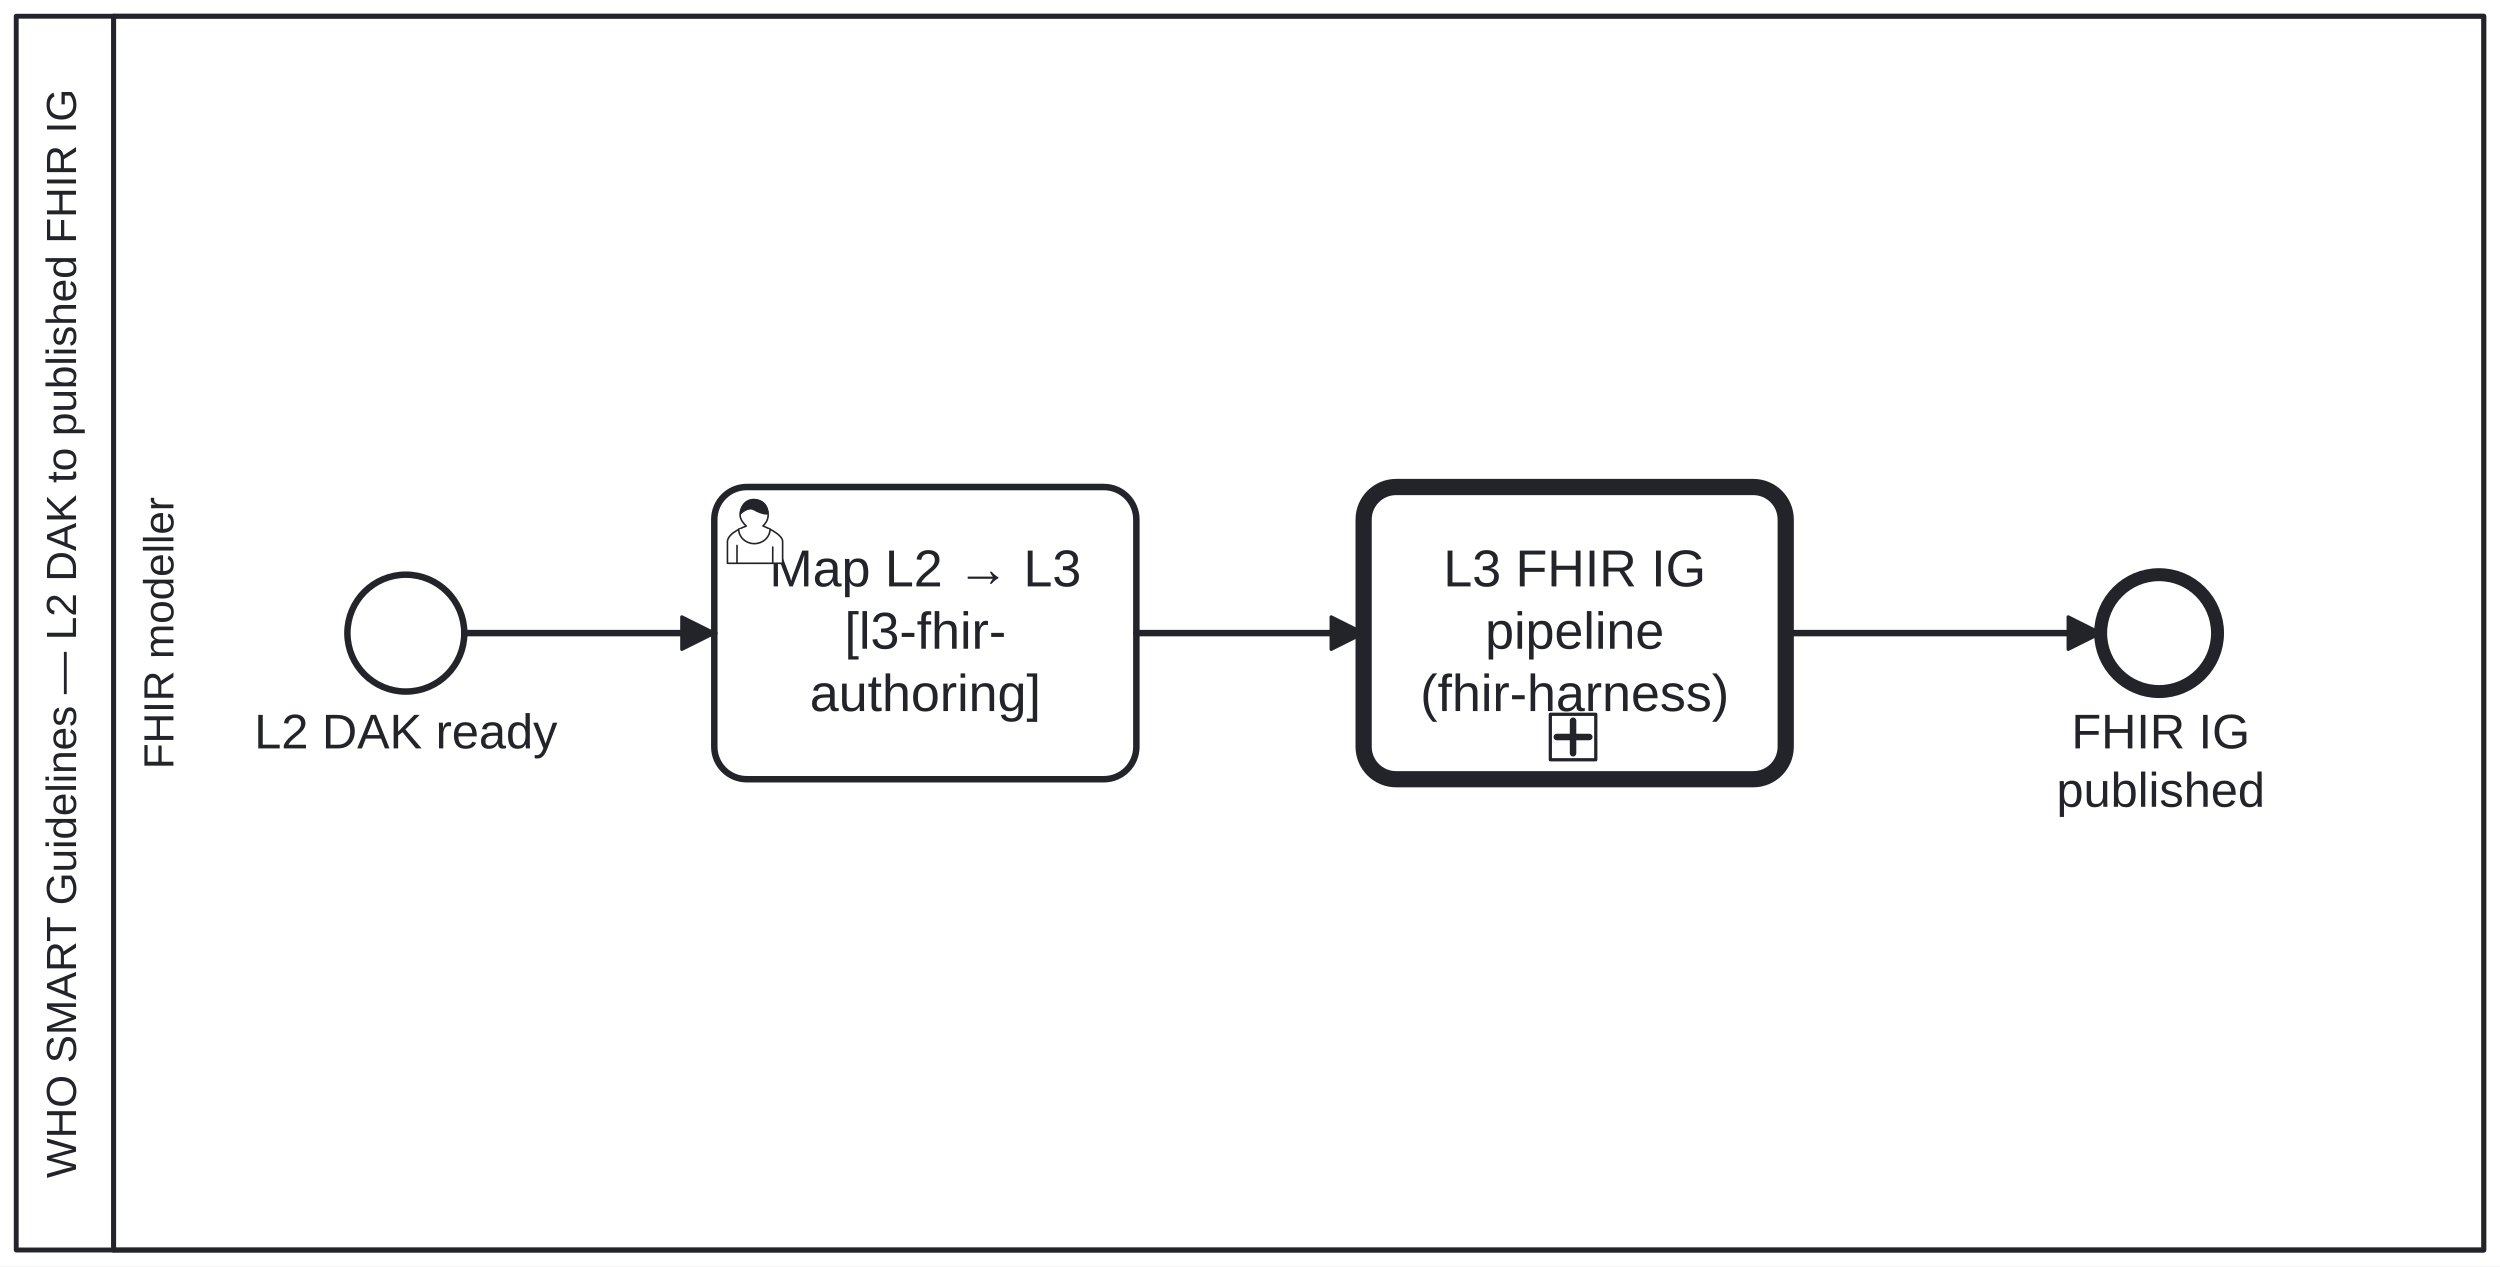
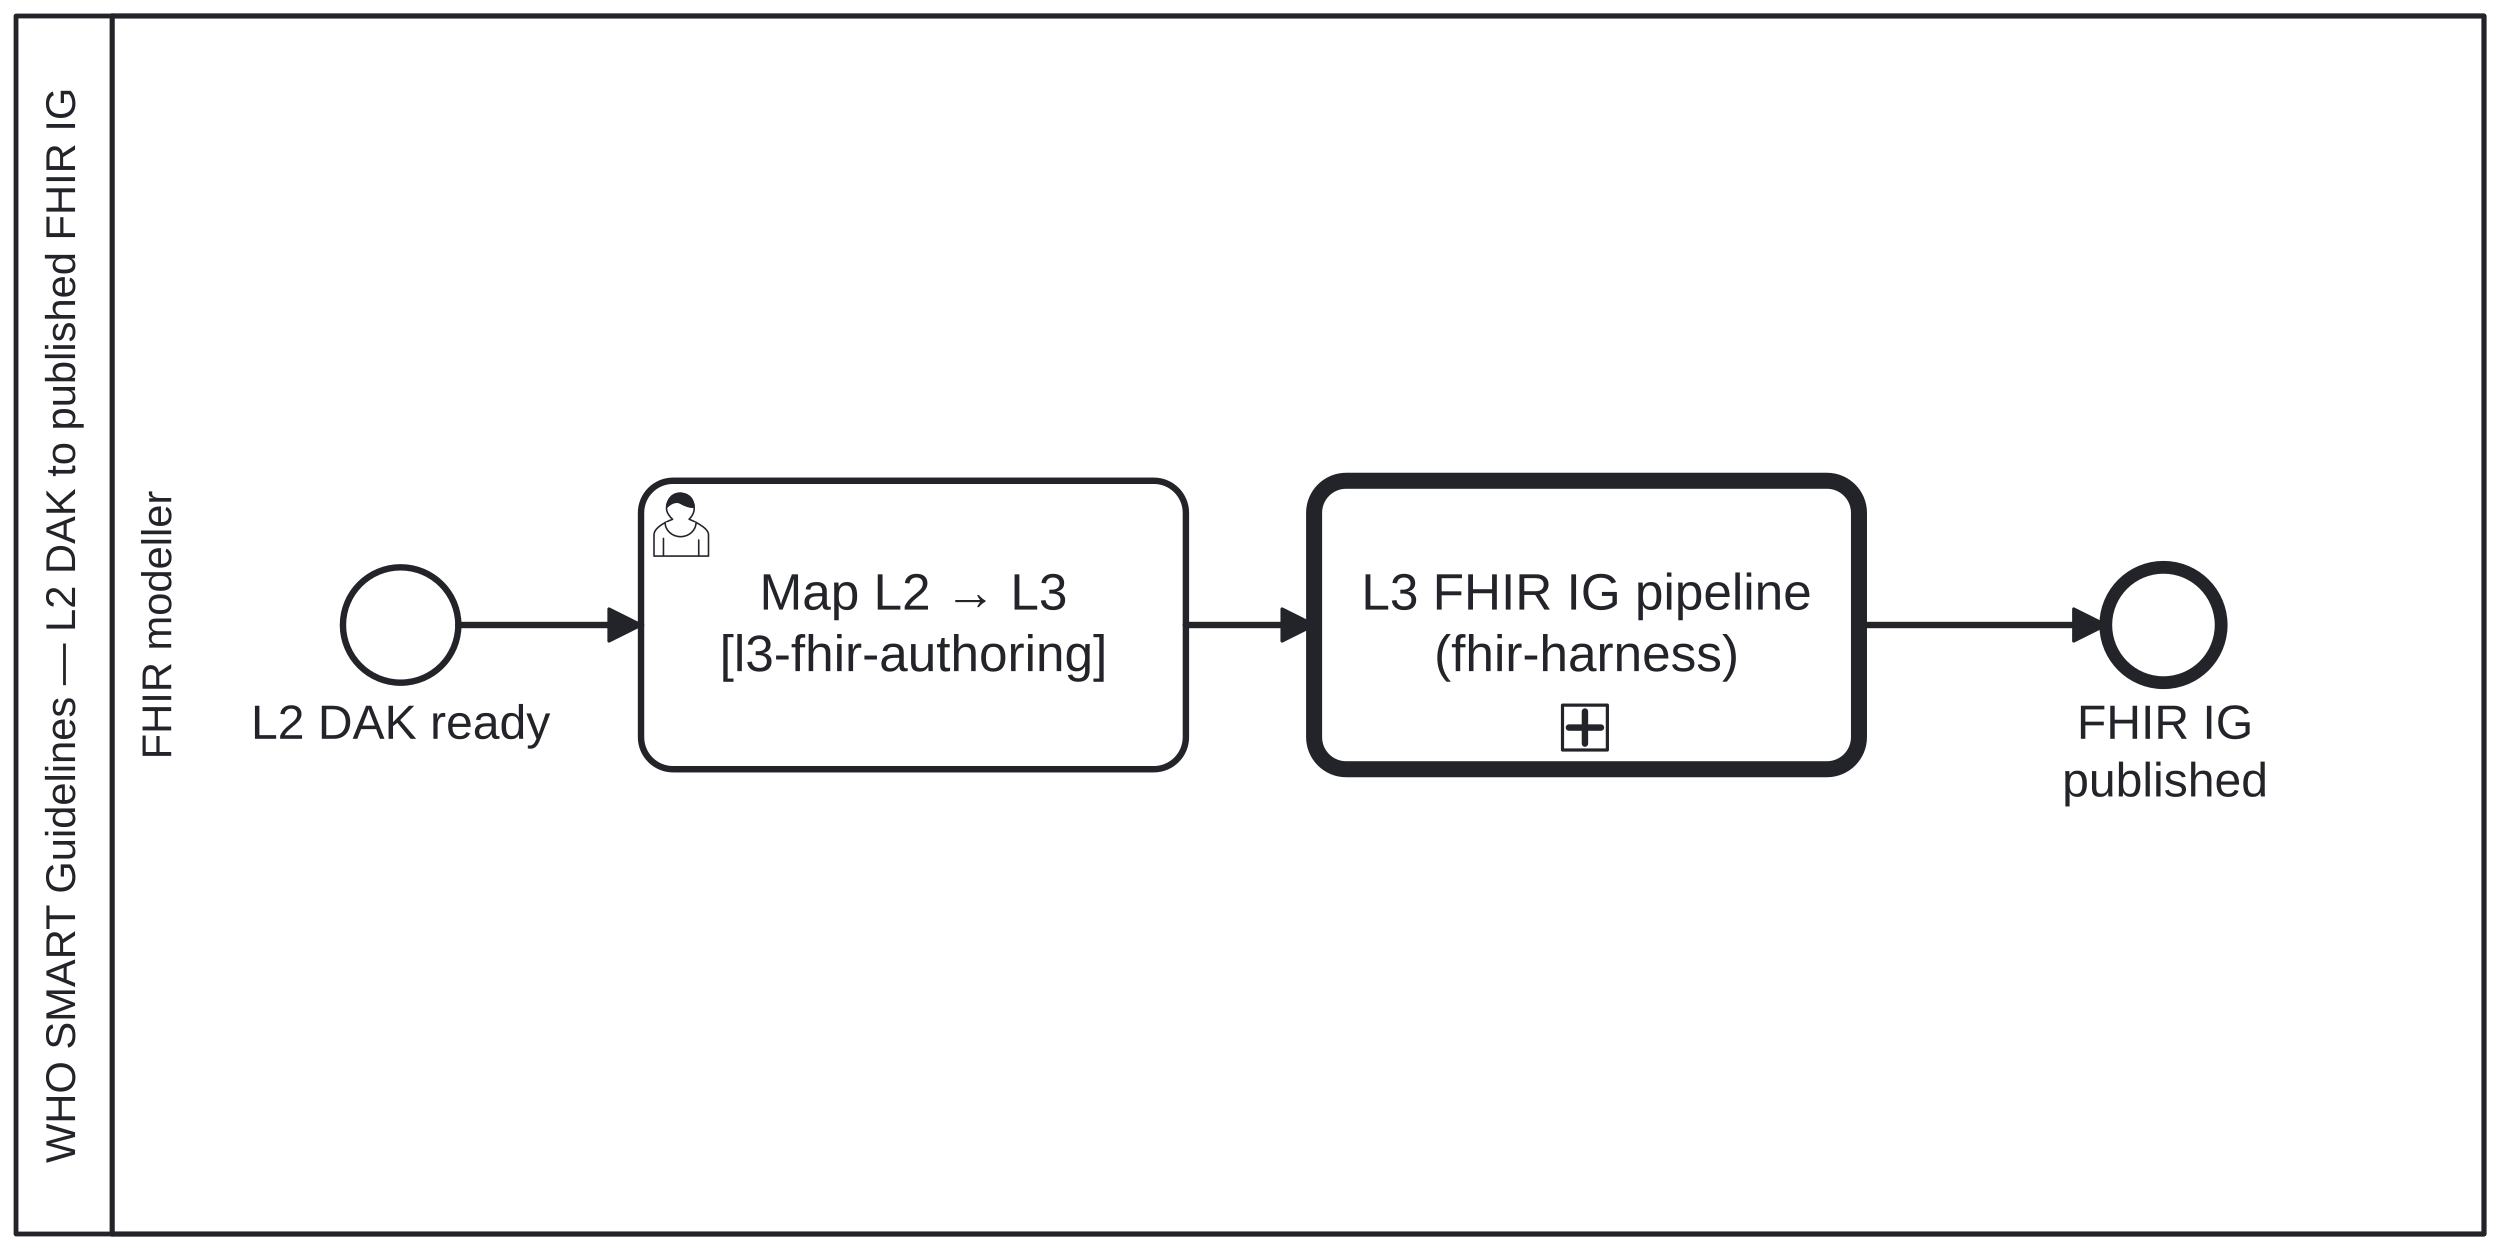
- <svg xmlns="http://www.w3.org/2000/svg" width="100%" style="max-width:100%;height:auto" viewBox="155 75 770 390" version="1.1">
-   <rect x="155" y="75" width="770" height="390" fill="#ffffff" />
+ <svg xmlns="http://www.w3.org/2000/svg" width="100%" style="max-width:100%;height:auto" viewBox="155 75 780 390" version="1.1">
+   <rect x="155" y="75" width="780" height="390" fill="#ffffff" />
  <g class="djs-group">
    <g class="djs-element djs-shape" data-element-id="Participant_DakL3Ig" style="display: block;" transform="matrix(1 0 0 1 160 80)">
      <g class="djs-visual">
-         <rect x="0" y="0" width="760" height="380" rx="0" ry="0" style="stroke-linecap: round; stroke-linejoin: round; stroke: rgb(34, 36, 42); stroke-width: 1.5px; fill: white; fill-opacity: 0.95;" />
+         <rect x="0" y="0" width="770" height="380" rx="0" ry="0" style="stroke-linecap: round; stroke-linejoin: round; stroke: rgb(34, 36, 42); stroke-width: 1.5px; fill: white; fill-opacity: 0.95;" />
        <path style="fill: none; stroke-linecap: round; stroke-linejoin: round; stroke: rgb(34, 36, 42); stroke-width: 1.5px;" d="M30,0L30,380" />
        <text lineHeight="1.05" class="djs-label" transform="matrix(-1.83697e-16 -1 1 -1.83697e-16 0 380)" style="font-family: Arial, sans-serif; font-size: 13px; font-weight: normal; fill: rgb(34, 36, 42);">
          <tspan x="22.146" y="18.413">WHO SMART Guidelines — L2 DAK to published FHIR IG</tspan>
        </text>
      </g>
-       <rect class="djs-hit djs-hit-all" x="0" y="0" width="760" height="380" style="fill: none; stroke-opacity: 0; stroke: white; stroke-width: 15px;" />
+       <rect class="djs-hit djs-hit-all" x="0" y="0" width="770" height="380" style="fill: none; stroke-opacity: 0; stroke: white; stroke-width: 15px;" />
    </g>
    <g class="djs-children">
      <g class="djs-group">
        <g class="djs-element djs-shape" data-element-id="Lane_Modeller" style="display: block;" transform="matrix(1 0 0 1 190 80)">
          <g class="djs-visual">
-             <rect x="0" y="0" width="730" height="380" rx="0" ry="0" style="stroke-linecap: round; stroke-linejoin: round; stroke: rgb(34, 36, 42); stroke-width: 1.5px; fill: white; fill-opacity: 0.25;" />
+             <rect x="0" y="0" width="740" height="380" rx="0" ry="0" style="stroke-linecap: round; stroke-linejoin: round; stroke: rgb(34, 36, 42); stroke-width: 1.5px; fill: white; fill-opacity: 0.25;" />
            <text lineHeight="1.05" class="djs-label" transform="matrix(-1.83697e-16 -1 1 -1.83697e-16 0 380)" style="font-family: Arial, sans-serif; font-size: 13px; font-weight: normal; fill: rgb(34, 36, 42);">
              <tspan x="148.102" y="18.413">FHIR modeller</tspan>
            </text>
          </g>
-           <rect class="djs-hit djs-hit-all" x="0" y="0" width="730" height="380" style="fill: none; stroke-opacity: 0; stroke: white; stroke-width: 15px;" />
+           <rect class="djs-hit djs-hit-all" x="0" y="0" width="740" height="380" style="fill: none; stroke-opacity: 0; stroke: white; stroke-width: 15px;" />
        </g>
      </g>
      <g class="djs-group">
        <g class="djs-element djs-shape" data-element-id="StartEvent_L2Ready" style="display: block;" transform="matrix(1 0 0 1 262 252)">
          <g class="djs-visual">
            <circle cx="18" cy="18" r="18" style="stroke-linecap: round; stroke-linejoin: round; stroke: rgb(34, 36, 42); stroke-width: 2px; fill: white; fill-opacity: 0.95;" />
          </g>
          <rect class="djs-hit djs-hit-all" x="0" y="0" width="36" height="36" style="fill: none; stroke-opacity: 0; stroke: white; stroke-width: 15px;" />
        </g>
      </g>
      <g class="djs-group">
        <g class="djs-element djs-shape" data-element-id="StartEvent_L2Ready_label" style="display: block;" transform="matrix(1 0 0 1 233 292)">
          <g class="djs-visual">
            <text lineHeight="1.2" class="djs-label" style="font-family: Arial, sans-serif; font-size: 15px; font-weight: normal; fill: rgb(34, 36, 42);">
              <tspan x="0.308" y="13.5">L2 DAK ready</tspan>
            </text>
          </g>
          <rect class="djs-hit djs-hit-all" x="0" y="0" width="94" height="18" style="fill: none; stroke-opacity: 0; stroke: white; stroke-width: 15px;" />
        </g>
      </g>
      <g class="djs-group">
-         <g class="djs-element djs-shape" data-element-id="Task_MapL2" style="display: block;" transform="matrix(1 0 0 1 375 225)">
+         <g class="djs-element djs-shape" data-element-id="Task_MapL2" style="display: block;" transform="matrix(1 0 0 1 355 225)">
          <g class="djs-visual">
-             <rect x="0" y="0" width="130" height="90" rx="10" ry="10" style="stroke-linecap: round; stroke-linejoin: round; stroke: rgb(34, 36, 42); stroke-width: 2px; fill: white; fill-opacity: 0.95;" />
+             <rect x="0" y="0" width="170" height="90" rx="10" ry="10" style="stroke-linecap: round; stroke-linejoin: round; stroke: rgb(34, 36, 42); stroke-width: 2px; fill: white; fill-opacity: 0.95;" />
            <text lineHeight="1.2" class="djs-label" style="font-family: Arial, sans-serif; font-size: 16px; font-weight: normal; fill: rgb(34, 36, 42);">
-               <tspan x="16.973" y="30.6">Map L2 → L3</tspan>
-               <tspan x="40.109" y="49.8">[l3-fhir-</tspan>
-               <tspan x="29.418" y="69">authoring]</tspan>
+               <tspan x="36.973" y="40.2">Map L2 → L3</tspan>
+               <tspan x="24.527" y="59.4">[l3-fhir-authoring]</tspan>
            </text>
            <path d="m 15,12 c 0.909,-0.845 1.594,-2.049 1.594,-3.385 0,-2.554 -1.805,-4.622 -4.357,-4.622 -2.552,0 -4.288,2.068 -4.288,4.622 0,1.348 0.974,2.562 1.896,3.405 -0.529,0.187 -5.669,2.097 -5.794,4.756 v 6.718 h 17 v -6.718 c 0,-2.298 -5.528,-4.595 -6.051,-4.776 zm -8,6 l 0,5.5 m 11,0 l 0,-5" style="fill: white; stroke-linecap: round; stroke-linejoin: round; stroke: rgb(34, 36, 42); stroke-width: 0.5px;" />
            <path d="m 15,12 m 2.162,1.009 c 0,2.447 -2.158,4.431 -4.821,4.431 -2.665,0 -4.822,-1.981 -4.822,-4.431 " style="fill: white; stroke-linecap: round; stroke-linejoin: round; stroke: rgb(34, 36, 42); stroke-width: 0.5px;" />
            <path d="m 15,12 m -6.9,-3.80 c 0,0 2.251,-2.358 4.274,-1.177 2.024,1.181 4.221,1.537 4.124,0.965 -0.098,-0.57 -0.117,-3.791 -4.191,-4.136 -3.575,0.001 -4.208,3.367 -4.207,4.348 z" style="fill: rgb(34, 36, 42); stroke-linecap: round; stroke-linejoin: round; stroke: rgb(34, 36, 42); stroke-width: 0.5px;" />
          </g>
-           <rect class="djs-hit djs-hit-all" x="0" y="0" width="130" height="90" style="fill: none; stroke-opacity: 0; stroke: white; stroke-width: 15px;" />
+           <rect class="djs-hit djs-hit-all" x="0" y="0" width="170" height="90" style="fill: none; stroke-opacity: 0; stroke: white; stroke-width: 15px;" />
        </g>
      </g>
      <g class="djs-group">
-         <g class="djs-element djs-shape" data-element-id="CallActivity_L3Fhir" style="display: block;" transform="matrix(1 0 0 1 575 225)">
+         <g class="djs-element djs-shape" data-element-id="CallActivity_L3Fhir" style="display: block;" transform="matrix(1 0 0 1 565 225)">
          <g class="djs-visual">
-             <rect x="0" y="0" width="130" height="90" rx="10" ry="10" style="stroke-linecap: round; stroke-linejoin: round; stroke: rgb(34, 36, 42); stroke-width: 5px; fill: white; fill-opacity: 0.95;" />
+             <rect x="0" y="0" width="170" height="90" rx="10" ry="10" style="stroke-linecap: round; stroke-linejoin: round; stroke: rgb(34, 36, 42); stroke-width: 5px; fill: white; fill-opacity: 0.95;" />
            <text lineHeight="1.2" class="djs-label" style="font-family: Arial, sans-serif; font-size: 16px; font-weight: normal; fill: rgb(34, 36, 42);">
-               <tspan x="24.547" y="30.6">L3 FHIR IG </tspan>
-               <tspan x="37.422" y="49.8">pipeline</tspan>
-               <tspan x="17.434" y="69">(fhir-harness)</tspan>
+               <tspan x="14.746" y="40.2">L3 FHIR IG pipeline</tspan>
+               <tspan x="37.434" y="59.4">(fhir-harness)</tspan>
            </text>
-             <rect x="0" y="0" width="14" height="14" rx="0" ry="0" style="stroke-linecap: round; stroke-linejoin: round; stroke: rgb(34, 36, 42); stroke-width: 1px; fill: white;" transform="matrix(1 0 0 1 57.5 70)" />
-             <path data-marker="sub-process" d="m57.5,70 m 7,2 l 0,10 m -5,-5 l 10,0" style="fill: white; stroke-linecap: round; stroke-linejoin: round; stroke: rgb(34, 36, 42); stroke-width: 2px;" />
+             <rect x="0" y="0" width="14" height="14" rx="0" ry="0" style="stroke-linecap: round; stroke-linejoin: round; stroke: rgb(34, 36, 42); stroke-width: 1px; fill: white;" transform="matrix(1 0 0 1 77.5 70)" />
+             <path data-marker="sub-process" d="m77.5,70 m 7,2 l 0,10 m -5,-5 l 10,0" style="fill: white; stroke-linecap: round; stroke-linejoin: round; stroke: rgb(34, 36, 42); stroke-width: 2px;" />
          </g>
-           <rect class="djs-hit djs-hit-all" x="0" y="0" width="130" height="90" style="fill: none; stroke-opacity: 0; stroke: white; stroke-width: 15px;" />
+           <rect class="djs-hit djs-hit-all" x="0" y="0" width="170" height="90" style="fill: none; stroke-opacity: 0; stroke: white; stroke-width: 15px;" />
        </g>
      </g>
      <g class="djs-group">
-         <g class="djs-element djs-shape" data-element-id="EndEvent_IgPublished" style="display: block;" transform="matrix(1 0 0 1 802 252)">
+         <g class="djs-element djs-shape" data-element-id="EndEvent_IgPublished" style="display: block;" transform="matrix(1 0 0 1 812 252)">
          <g class="djs-visual">
            <circle cx="18" cy="18" r="18" style="stroke-linecap: round; stroke-linejoin: round; stroke: rgb(34, 36, 42); stroke-width: 4px; fill: white; fill-opacity: 0.95;" />
          </g>
          <rect class="djs-hit djs-hit-all" x="0" y="0" width="36" height="36" style="fill: none; stroke-opacity: 0; stroke: white; stroke-width: 15px;" />
        </g>
      </g>
      <g class="djs-group">
-         <g class="djs-element djs-shape" data-element-id="EndEvent_IgPublished_label" style="display: block;" transform="matrix(1 0 0 1 788 292)">
+         <g class="djs-element djs-shape" data-element-id="EndEvent_IgPublished_label" style="display: block;" transform="matrix(1 0 0 1 798 292)">
          <g class="djs-visual">
            <text lineHeight="1.2" class="djs-label" style="font-family: Arial, sans-serif; font-size: 15px; font-weight: normal; fill: rgb(34, 36, 42);">
              <tspan x="5.001" y="13.5">FHIR IG </tspan>
              <tspan x="0.391" y="31.5">published</tspan>
            </text>
          </g>
          <rect class="djs-hit djs-hit-all" x="0" y="0" width="65" height="36" style="fill: none; stroke-opacity: 0; stroke: white; stroke-width: 15px;" />
        </g>
      </g>
      <g class="djs-group">
        <g class="djs-element djs-connection" data-element-id="D01" style="display: block;">
          <g class="djs-visual">
            <defs>
              <marker id="bpmn-marker-1" viewBox="0 0 20 20" refX="11" refY="10" markerWidth="10" markerHeight="10" orient="auto">
                <path d="M 1 5 L 11 10 L 1 15 Z" style="stroke-linecap: round; stroke-linejoin: round; stroke: rgb(34, 36, 42); stroke-width: 1px; fill: rgb(34, 36, 42);" />
              </marker>
            </defs>
-             <path data-corner-radius="5" style="fill: none; stroke-linecap: round; stroke-linejoin: round; stroke: rgb(34, 36, 42); stroke-width: 2px; marker-end: url('#bpmn-marker-1');" d="M298,270L375,270" />
+             <path data-corner-radius="5" style="fill: none; stroke-linecap: round; stroke-linejoin: round; stroke: rgb(34, 36, 42); stroke-width: 2px; marker-end: url('#bpmn-marker-1');" d="M298,270L355,270" />
          </g>
-           <path d="M298,270L375,270" class="djs-hit djs-hit-stroke" style="fill: none; stroke-opacity: 0; stroke: white; stroke-width: 15px;" />
+           <path d="M298,270L355,270" class="djs-hit djs-hit-stroke" style="fill: none; stroke-opacity: 0; stroke: white; stroke-width: 15px;" />
        </g>
      </g>
      <g class="djs-group">
        <g class="djs-element djs-connection" data-element-id="D02" style="display: block;">
          <g class="djs-visual">
            <defs>
              <marker id="bpmn-marker-2" viewBox="0 0 20 20" refX="11" refY="10" markerWidth="10" markerHeight="10" orient="auto">
                <path d="M 1 5 L 11 10 L 1 15 Z" style="stroke-linecap: round; stroke-linejoin: round; stroke: rgb(34, 36, 42); stroke-width: 1px; fill: rgb(34, 36, 42);" />
              </marker>
            </defs>
-             <path data-corner-radius="5" style="fill: none; stroke-linecap: round; stroke-linejoin: round; stroke: rgb(34, 36, 42); stroke-width: 2px; marker-end: url('#bpmn-marker-2');" d="M505,270L575,270" />
+             <path data-corner-radius="5" style="fill: none; stroke-linecap: round; stroke-linejoin: round; stroke: rgb(34, 36, 42); stroke-width: 2px; marker-end: url('#bpmn-marker-2');" d="M525,270L565,270" />
          </g>
-           <path d="M505,270L575,270" class="djs-hit djs-hit-stroke" style="fill: none; stroke-opacity: 0; stroke: white; stroke-width: 15px;" />
+           <path d="M525,270L565,270" class="djs-hit djs-hit-stroke" style="fill: none; stroke-opacity: 0; stroke: white; stroke-width: 15px;" />
        </g>
      </g>
      <g class="djs-group">
        <g class="djs-element djs-connection" data-element-id="D03" style="display: block;">
          <g class="djs-visual">
            <defs>
              <marker id="bpmn-marker-3" viewBox="0 0 20 20" refX="11" refY="10" markerWidth="10" markerHeight="10" orient="auto">
                <path d="M 1 5 L 11 10 L 1 15 Z" style="stroke-linecap: round; stroke-linejoin: round; stroke: rgb(34, 36, 42); stroke-width: 1px; fill: rgb(34, 36, 42);" />
              </marker>
            </defs>
-             <path data-corner-radius="5" style="fill: none; stroke-linecap: round; stroke-linejoin: round; stroke: rgb(34, 36, 42); stroke-width: 2px; marker-end: url('#bpmn-marker-3');" d="M705,270L802,270" />
+             <path data-corner-radius="5" style="fill: none; stroke-linecap: round; stroke-linejoin: round; stroke: rgb(34, 36, 42); stroke-width: 2px; marker-end: url('#bpmn-marker-3');" d="M735,270L812,270" />
          </g>
-           <path d="M705,270L802,270" class="djs-hit djs-hit-stroke" style="fill: none; stroke-opacity: 0; stroke: white; stroke-width: 15px;" />
+           <path d="M735,270L812,270" class="djs-hit djs-hit-stroke" style="fill: none; stroke-opacity: 0; stroke: white; stroke-width: 15px;" />
        </g>
      </g>
    </g>
  </g>
</svg>
